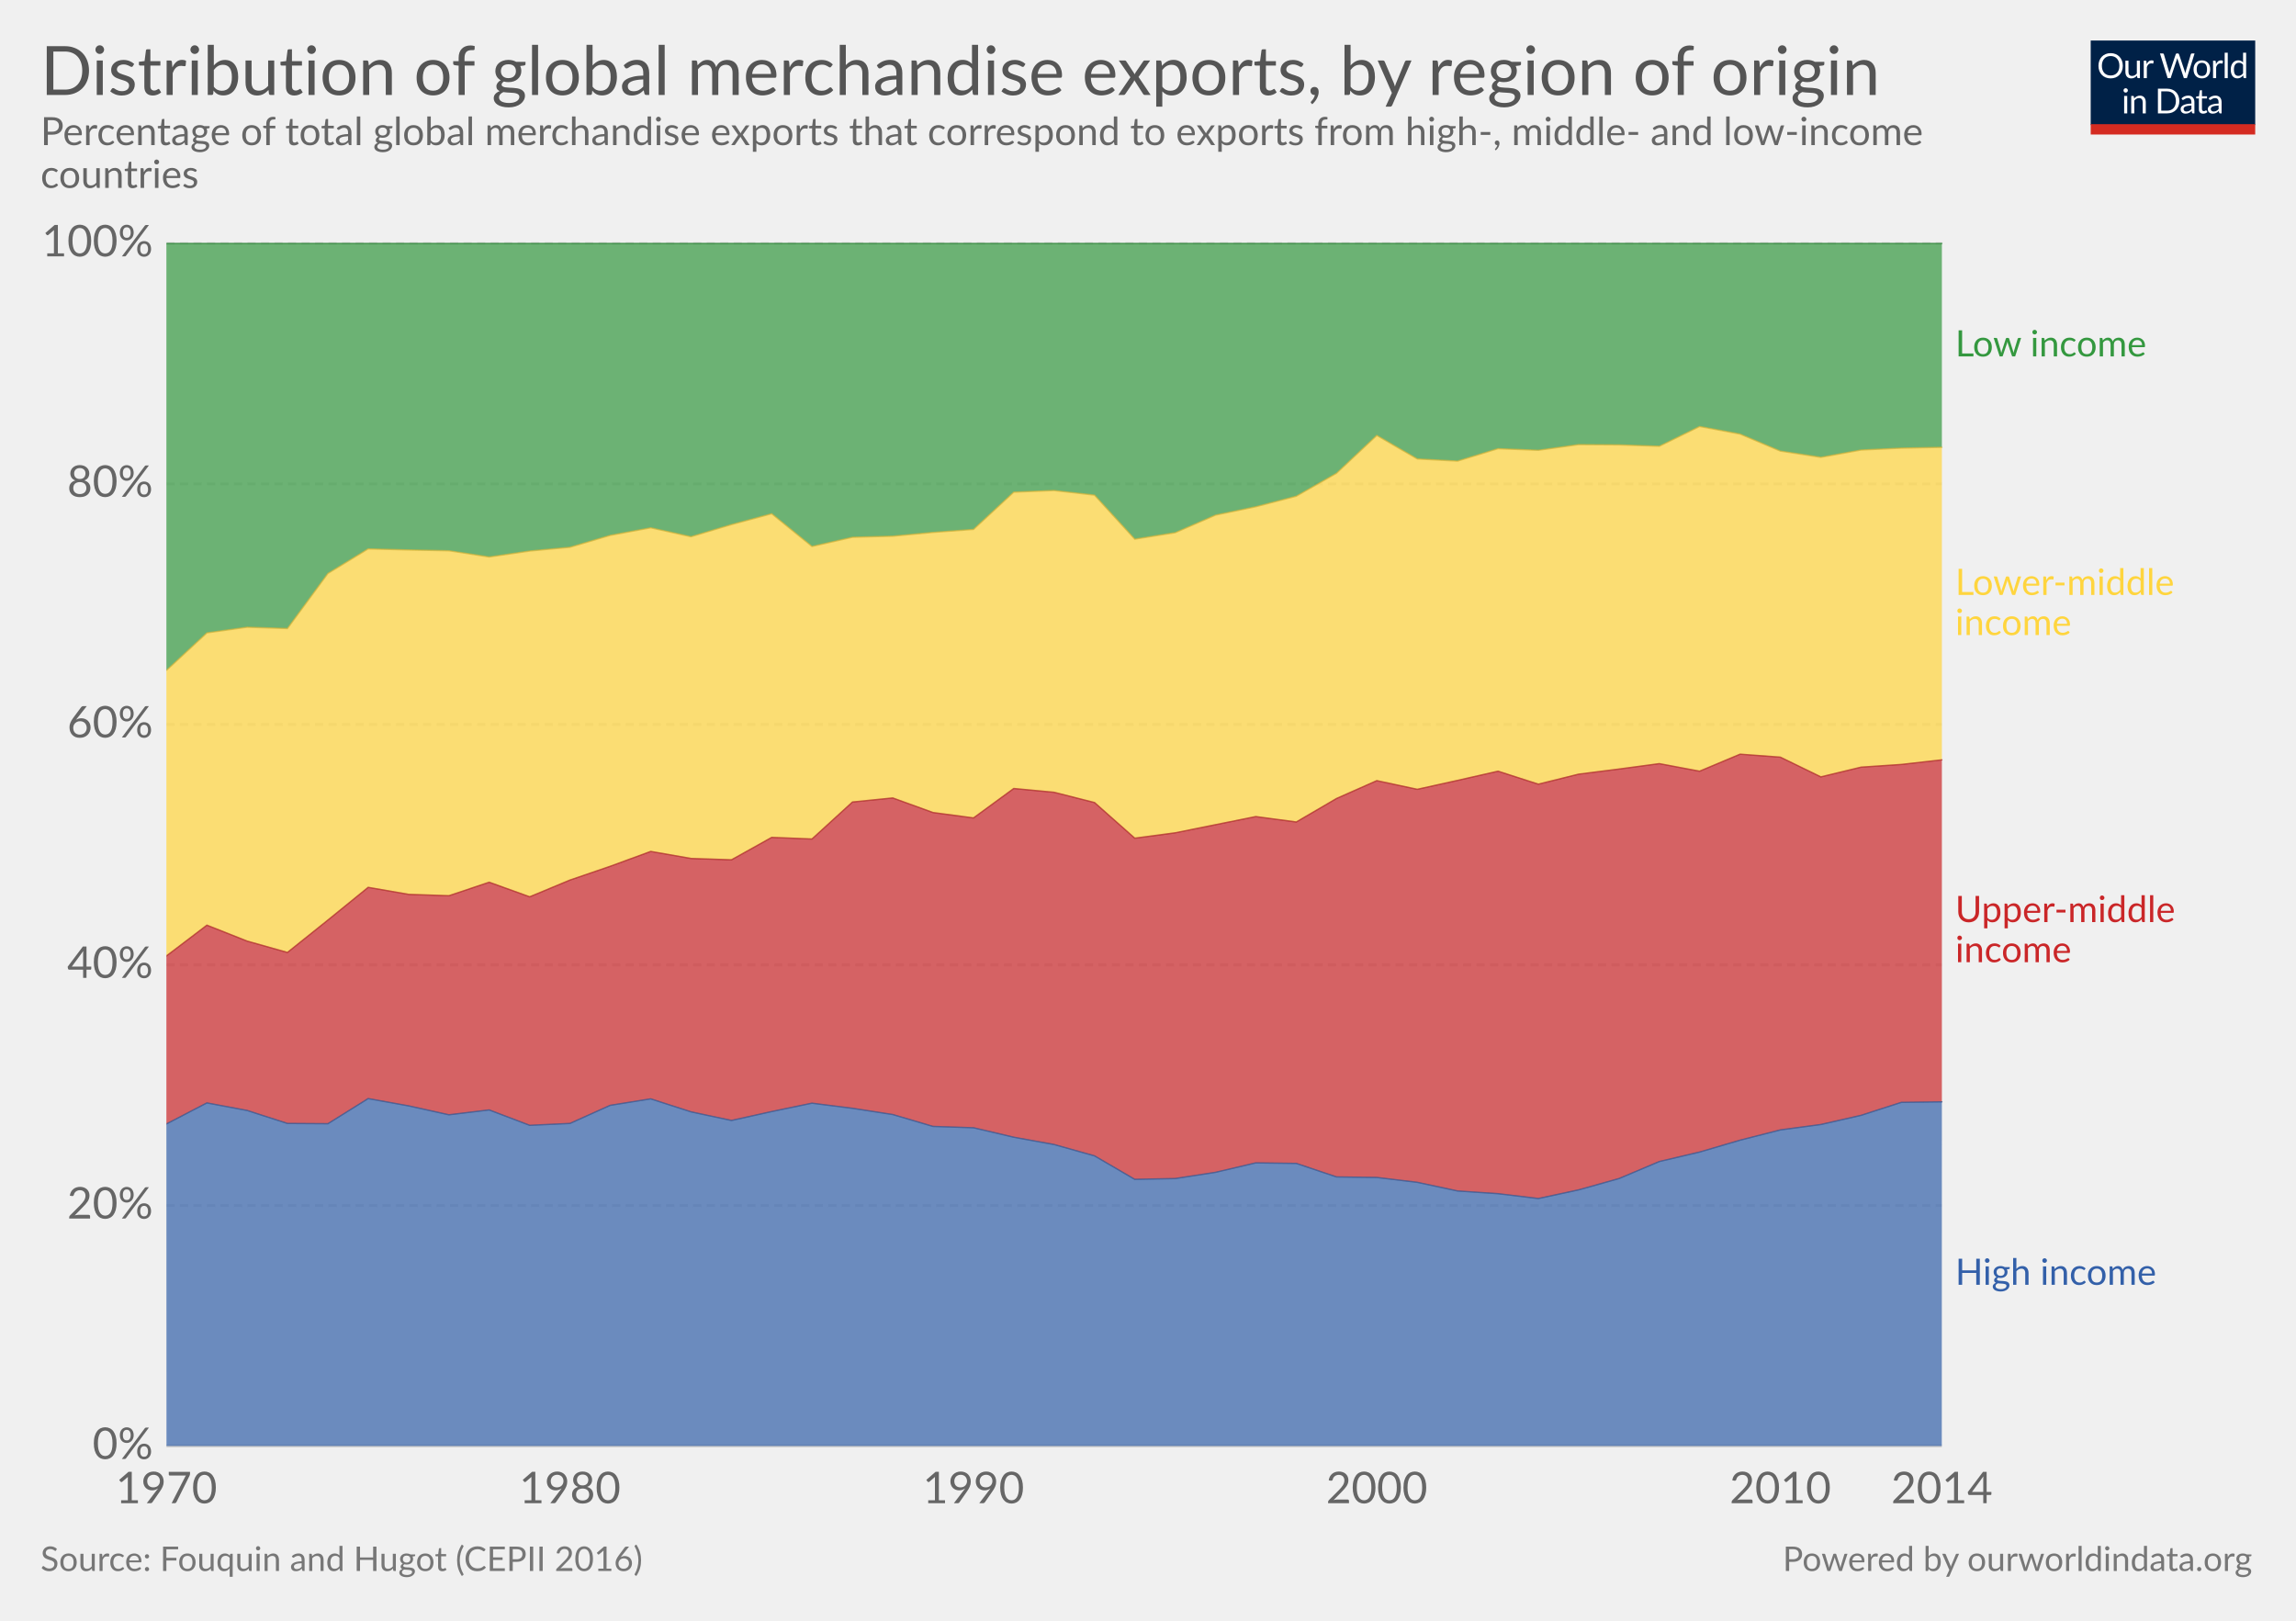
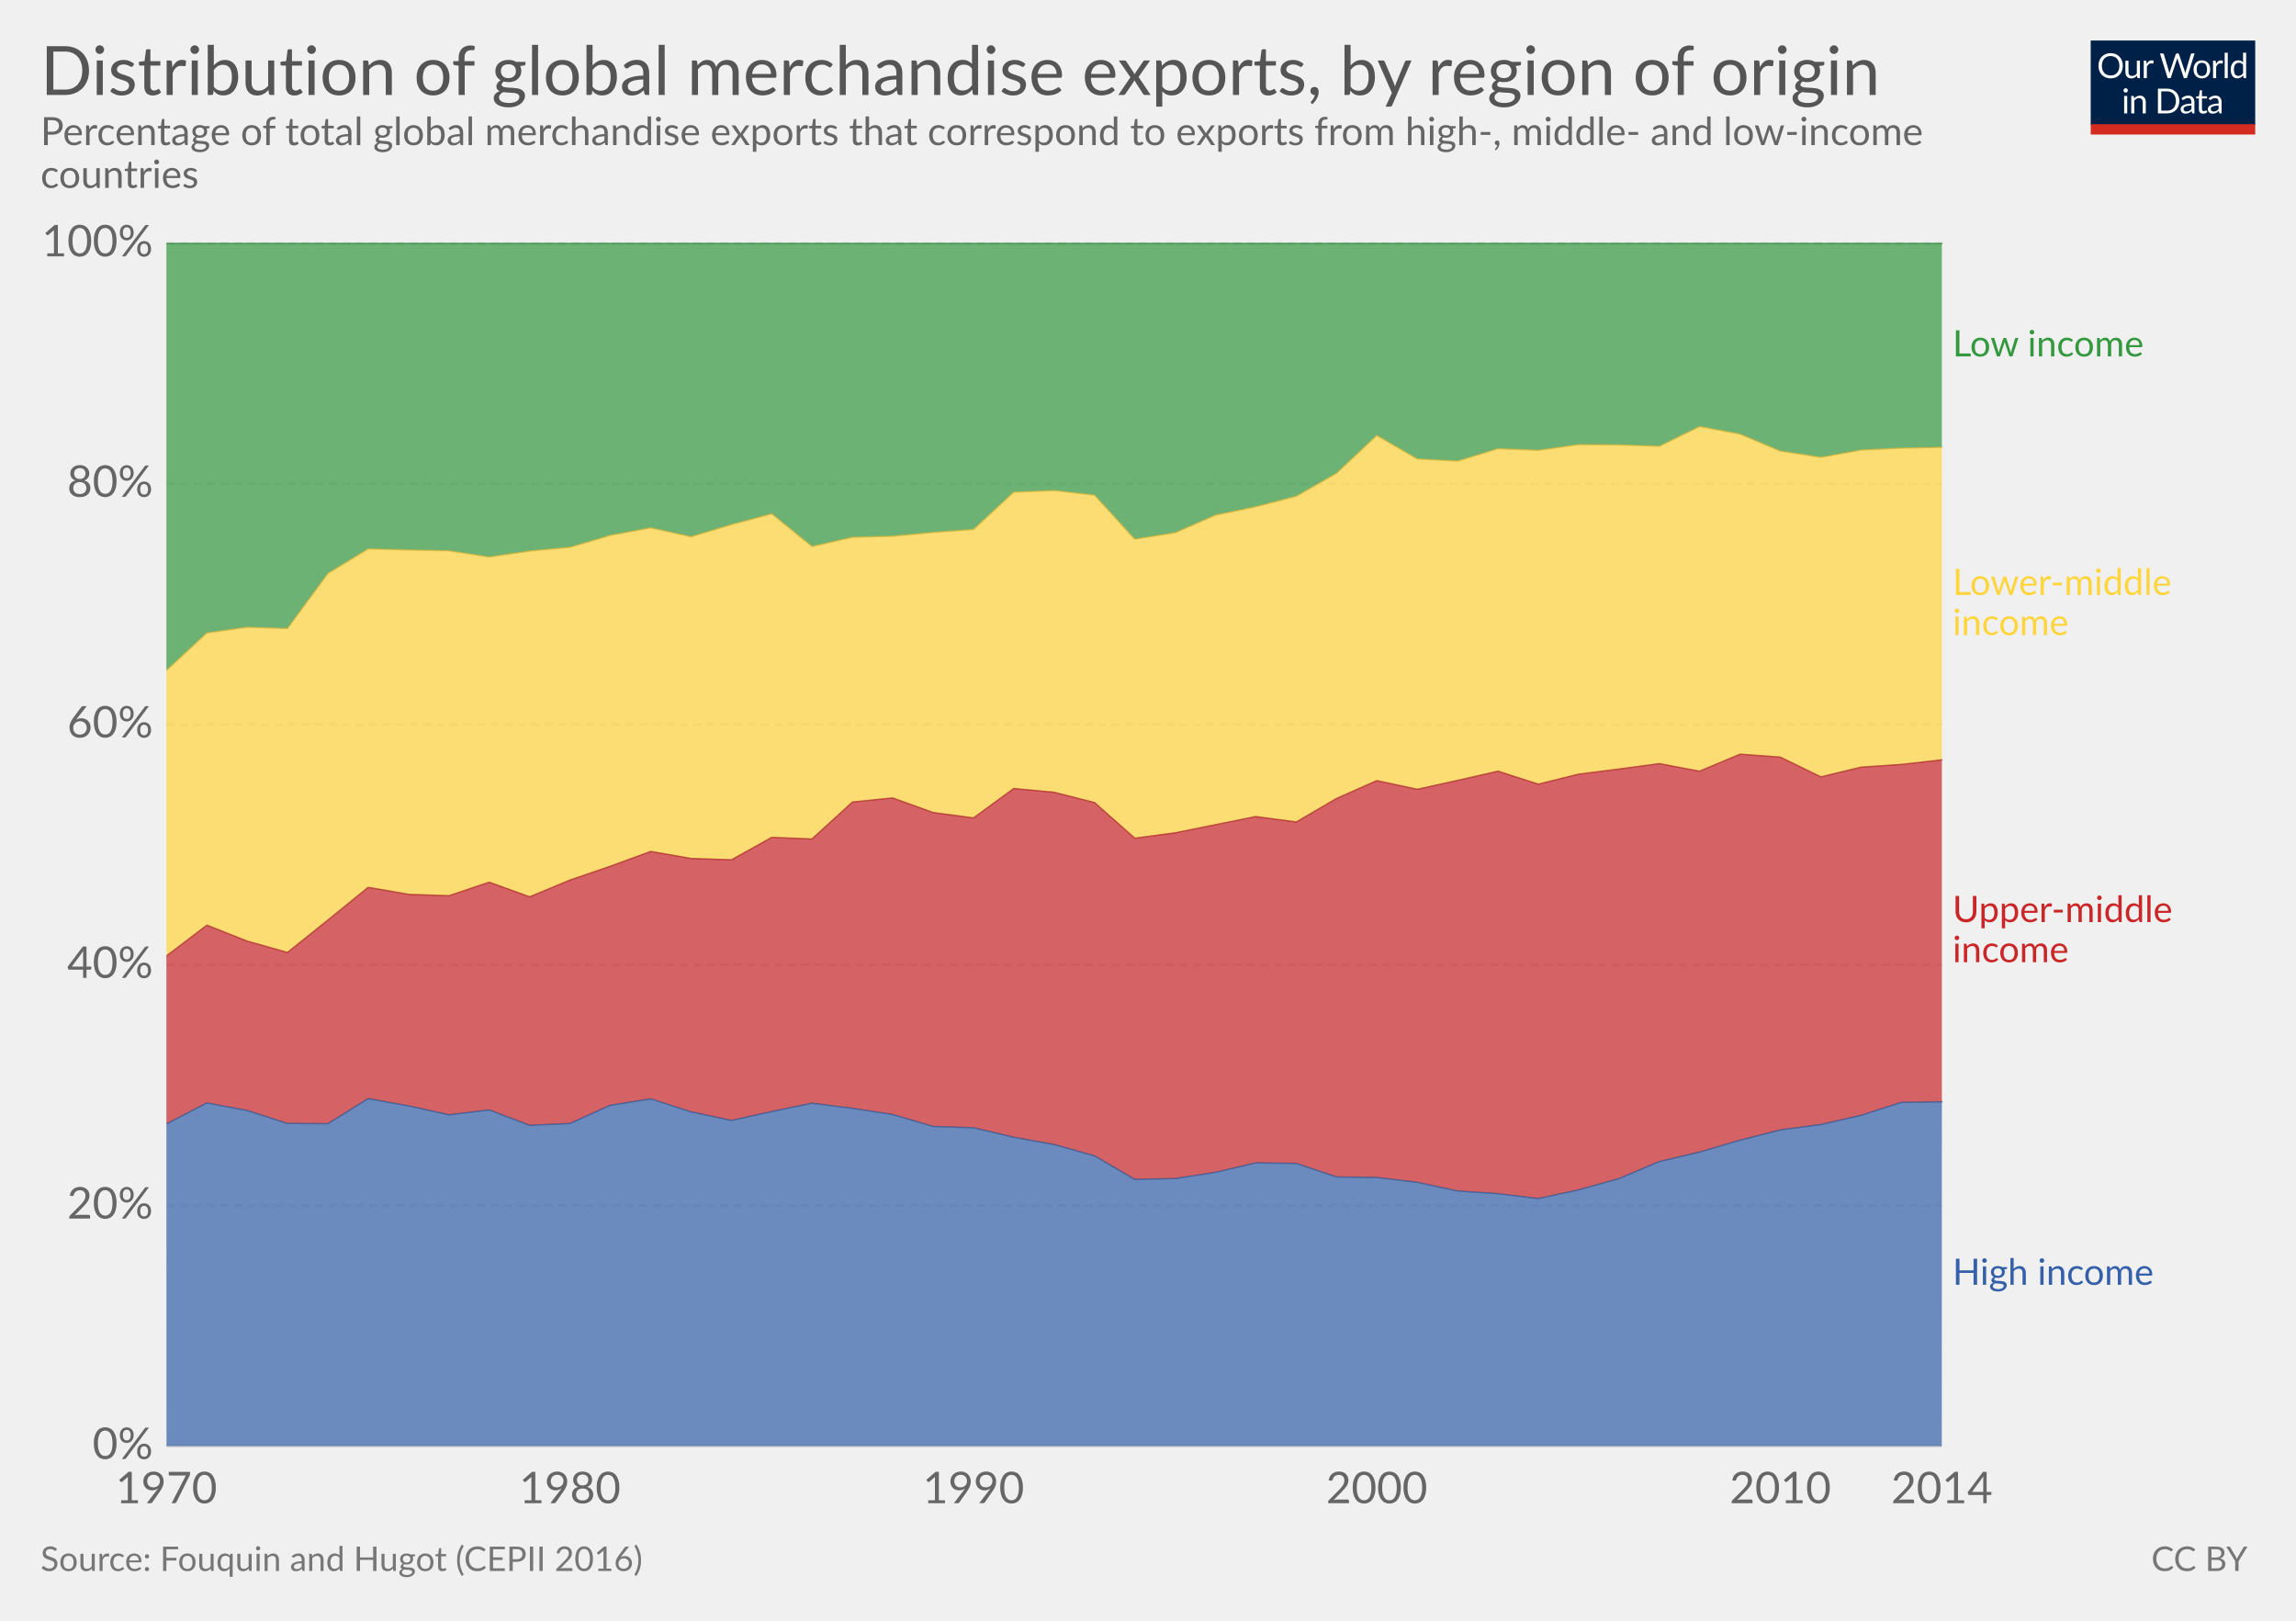
<svg xmlns="http://www.w3.org/2000/svg" version="1.1" style="font-family:Lato, 'Helvetica Neue', Helvetica, Arial, sans-serif;font-size:18px;background-color:white;text-rendering:optimizeLegibility;-webkit-font-smoothing:antialiased" width="850" height="600">
  <g class="HeaderView">
    <g transform="translate(774, 15) scale(0.29)">
      <svg width="210" height="120" viewBox="0 0 210 120" fill="none">
        <g clip-path="url(#clip0)">
          <path d="M0 0H210V107.89H0V0Z" fill="#002147" />
          <path d="M40.979 32.248C40.979 34.609 40.605 36.78 39.857 38.76C39.109 40.725 38.053 42.419 36.689 43.842C35.325 45.265 33.682 46.372 31.761 47.164C29.854 47.941 27.742 48.33 25.425 48.33C23.107 48.33 20.995 47.941 19.089 47.164C17.182 46.372 15.547 45.265 14.183 43.842C12.819 42.419 11.763 40.725 11.015 38.76C10.267 36.78 9.893 34.609 9.893 32.248C9.893 29.887 10.267 27.723 11.015 25.758C11.763 23.778 12.819 22.077 14.183 20.654C15.547 19.217 17.182 18.102 19.089 17.31C20.995 16.518 23.107 16.122 25.425 16.122C27.742 16.122 29.854 16.518 31.761 17.31C33.682 18.102 35.325 19.217 36.689 20.654C38.053 22.077 39.109 23.778 39.857 25.758C40.605 27.723 40.979 29.887 40.979 32.248ZM36.601 32.248C36.601 30.312 36.337 28.574 35.809 27.034C35.281 25.494 34.533 24.196 33.565 23.14C32.597 22.069 31.423 21.248 30.045 20.676C28.666 20.104 27.126 19.818 25.425 19.818C23.738 19.818 22.205 20.104 20.827 20.676C19.448 21.248 18.267 22.069 17.285 23.14C16.317 24.196 15.569 25.494 15.041 27.034C14.513 28.574 14.249 30.312 14.249 32.248C14.249 34.184 14.513 35.922 15.041 37.462C15.569 38.987 16.317 40.285 17.285 41.356C18.267 42.412 19.448 43.226 20.827 43.798C22.205 44.355 23.738 44.634 25.425 44.634C27.126 44.634 28.666 44.355 30.045 43.798C31.423 43.226 32.597 42.412 33.565 41.356C34.533 40.285 35.281 38.987 35.809 37.462C36.337 35.922 36.601 34.184 36.601 32.248ZM62.823 25.714V48H60.491C59.934 48 59.582 47.729 59.435 47.186L59.127 44.788C58.159 45.859 57.074 46.724 55.871 47.384C54.669 48.029 53.29 48.352 51.735 48.352C50.518 48.352 49.44 48.154 48.501 47.758C47.577 47.347 46.8 46.775 46.169 46.042C45.539 45.309 45.062 44.421 44.739 43.38C44.431 42.339 44.277 41.187 44.277 39.926V25.714H48.193V39.926C48.193 41.613 48.575 42.918 49.337 43.842C50.115 44.766 51.295 45.228 52.879 45.228C54.038 45.228 55.116 44.957 56.113 44.414C57.125 43.857 58.057 43.094 58.907 42.126V25.714H62.823ZM71.43 30.18C72.135 28.655 73 27.467 74.027 26.616C75.053 25.751 76.307 25.318 77.789 25.318C78.258 25.318 78.705 25.369 79.131 25.472C79.571 25.575 79.959 25.736 80.297 25.956L80.011 28.882C79.923 29.249 79.703 29.432 79.351 29.432C79.145 29.432 78.845 29.388 78.449 29.3C78.053 29.212 77.605 29.168 77.107 29.168C76.403 29.168 75.772 29.271 75.215 29.476C74.672 29.681 74.181 29.989 73.741 30.4C73.315 30.796 72.927 31.295 72.575 31.896C72.237 32.483 71.929 33.157 71.651 33.92V48H67.713V25.714H69.957C70.382 25.714 70.675 25.795 70.837 25.956C70.998 26.117 71.108 26.396 71.167 26.792L71.43 30.18ZM132.589 16.474L122.755 48H118.927L110.941 23.954C110.867 23.719 110.794 23.47 110.721 23.206C110.662 22.942 110.596 22.663 110.523 22.37C110.449 22.663 110.376 22.942 110.303 23.206C110.23 23.47 110.156 23.719 110.083 23.954L102.053 48H98.225L88.391 16.474H91.933C92.314 16.474 92.629 16.569 92.879 16.76C93.143 16.951 93.311 17.193 93.385 17.486L99.897 39.398C99.999 39.794 100.095 40.219 100.183 40.674C100.285 41.129 100.381 41.613 100.469 42.126C100.571 41.613 100.674 41.129 100.777 40.674C100.894 40.205 101.019 39.779 101.151 39.398L108.565 17.486C108.653 17.237 108.821 17.009 109.071 16.804C109.335 16.584 109.65 16.474 110.017 16.474H111.249C111.63 16.474 111.938 16.569 112.173 16.76C112.407 16.951 112.583 17.193 112.701 17.486L120.093 39.398C120.225 39.779 120.342 40.19 120.445 40.63C120.562 41.07 120.672 41.532 120.775 42.016C120.848 41.532 120.929 41.07 121.017 40.63C121.105 40.19 121.2 39.779 121.303 39.398L127.837 17.486C127.91 17.222 128.072 16.987 128.321 16.782C128.585 16.577 128.9 16.474 129.267 16.474H132.589ZM141.94 25.362C143.568 25.362 145.034 25.633 146.34 26.176C147.645 26.719 148.76 27.489 149.684 28.486C150.608 29.483 151.312 30.693 151.796 32.116C152.294 33.524 152.544 35.101 152.544 36.846C152.544 38.606 152.294 40.19 151.796 41.598C151.312 43.006 150.608 44.209 149.684 45.206C148.76 46.203 147.645 46.973 146.34 47.516C145.034 48.044 143.568 48.308 141.94 48.308C140.297 48.308 138.816 48.044 137.496 47.516C136.19 46.973 135.076 46.203 134.152 45.206C133.228 44.209 132.516 43.006 132.018 41.598C131.534 40.19 131.292 38.606 131.292 36.846C131.292 35.101 131.534 33.524 132.018 32.116C132.516 30.693 133.228 29.483 134.152 28.486C135.076 27.489 136.19 26.719 137.496 26.176C138.816 25.633 140.297 25.362 141.94 25.362ZM141.94 45.25C144.14 45.25 145.782 44.517 146.868 43.05C147.953 41.569 148.496 39.508 148.496 36.868C148.496 34.213 147.953 32.145 146.868 30.664C145.782 29.183 144.14 28.442 141.94 28.442C140.825 28.442 139.85 28.633 139.014 29.014C138.192 29.395 137.503 29.945 136.946 30.664C136.403 31.383 135.992 32.27 135.714 33.326C135.45 34.367 135.318 35.548 135.318 36.868C135.318 39.508 135.86 41.569 136.946 43.05C138.046 44.517 139.71 45.25 141.94 45.25ZM159.908 30.18C160.612 28.655 161.478 27.467 162.504 26.616C163.531 25.751 164.785 25.318 166.266 25.318C166.736 25.318 167.183 25.369 167.608 25.472C168.048 25.575 168.437 25.736 168.774 25.956L168.488 28.882C168.4 29.249 168.18 29.432 167.828 29.432C167.623 29.432 167.322 29.388 166.926 29.3C166.53 29.212 166.083 29.168 165.584 29.168C164.88 29.168 164.25 29.271 163.692 29.476C163.15 29.681 162.658 29.989 162.218 30.4C161.793 30.796 161.404 31.295 161.052 31.896C160.715 32.483 160.407 33.157 160.128 33.92V48H156.19V25.714H158.434C158.86 25.714 159.153 25.795 159.314 25.956C159.476 26.117 159.586 26.396 159.644 26.792L159.908 30.18ZM174.946 15.594V48H171.03V15.594H174.946ZM194.496 31.016C193.763 30.033 192.971 29.351 192.12 28.97C191.269 28.574 190.316 28.376 189.26 28.376C187.192 28.376 185.601 29.117 184.486 30.598C183.371 32.079 182.814 34.191 182.814 36.934C182.814 38.386 182.939 39.633 183.188 40.674C183.437 41.701 183.804 42.551 184.288 43.226C184.772 43.886 185.366 44.37 186.07 44.678C186.774 44.986 187.573 45.14 188.468 45.14C189.759 45.14 190.881 44.847 191.834 44.26C192.802 43.673 193.689 42.845 194.496 41.774V31.016ZM198.412 15.594V48H196.08C195.523 48 195.171 47.729 195.024 47.186L194.672 44.48C193.719 45.624 192.633 46.548 191.416 47.252C190.199 47.956 188.791 48.308 187.192 48.308C185.916 48.308 184.757 48.066 183.716 47.582C182.675 47.083 181.787 46.357 181.054 45.404C180.321 44.451 179.756 43.263 179.36 41.84C178.964 40.417 178.766 38.782 178.766 36.934C178.766 35.291 178.986 33.766 179.426 32.358C179.866 30.935 180.497 29.703 181.318 28.662C182.139 27.621 183.144 26.807 184.332 26.22C185.535 25.619 186.884 25.318 188.38 25.318C189.744 25.318 190.91 25.553 191.878 26.022C192.861 26.477 193.733 27.115 194.496 27.936V15.594H198.412ZM46.614 70.714V93H42.698V70.714H46.614ZM47.45 63.718C47.45 64.099 47.369 64.459 47.208 64.796C47.061 65.119 46.856 65.412 46.592 65.676C46.343 65.925 46.042 66.123 45.69 66.27C45.352 66.417 44.993 66.49 44.612 66.49C44.23 66.49 43.871 66.417 43.534 66.27C43.211 66.123 42.925 65.925 42.676 65.676C42.426 65.412 42.228 65.119 42.082 64.796C41.935 64.459 41.862 64.099 41.862 63.718C41.862 63.337 41.935 62.977 42.082 62.64C42.228 62.288 42.426 61.987 42.676 61.738C42.925 61.474 43.211 61.269 43.534 61.122C43.871 60.975 44.23 60.902 44.612 60.902C44.993 60.902 45.352 60.975 45.69 61.122C46.042 61.269 46.343 61.474 46.592 61.738C46.856 61.987 47.061 62.288 47.208 62.64C47.369 62.977 47.45 63.337 47.45 63.718ZM55.424 73.948C55.908 73.405 56.422 72.914 56.964 72.474C57.507 72.034 58.079 71.66 58.68 71.352C59.296 71.029 59.941 70.787 60.616 70.626C61.306 70.45 62.046 70.362 62.838 70.362C64.055 70.362 65.126 70.567 66.05 70.978C66.989 71.374 67.766 71.946 68.382 72.694C69.013 73.427 69.49 74.315 69.812 75.356C70.135 76.397 70.296 77.549 70.296 78.81V93H66.358V78.81C66.358 77.123 65.969 75.818 65.192 74.894C64.43 73.955 63.264 73.486 61.694 73.486C60.535 73.486 59.45 73.765 58.438 74.322C57.441 74.879 56.517 75.635 55.666 76.588V93H51.728V70.714H54.082C54.639 70.714 54.984 70.985 55.116 71.528L55.424 73.948ZM113.129 77.248C113.129 79.609 112.755 81.758 112.007 83.694C111.259 85.63 110.203 87.287 108.839 88.666C107.475 90.045 105.832 91.115 103.911 91.878C102.004 92.626 99.892 93 97.575 93H85.805V61.474H97.575C99.892 61.474 102.004 61.855 103.911 62.618C105.832 63.366 107.475 64.437 108.839 65.83C110.203 67.209 111.259 68.866 112.007 70.802C112.755 72.738 113.129 74.887 113.129 77.248ZM108.751 77.248C108.751 75.312 108.487 73.581 107.959 72.056C107.431 70.531 106.683 69.24 105.715 68.184C104.747 67.128 103.574 66.321 102.195 65.764C100.816 65.207 99.276 64.928 97.575 64.928H90.073V89.546H97.575C99.276 89.546 100.816 89.267 102.195 88.71C103.574 88.153 104.747 87.353 105.715 86.312C106.683 85.256 107.431 83.965 107.959 82.44C108.487 80.915 108.751 79.184 108.751 77.248ZM128.553 82.968C126.749 83.027 125.209 83.173 123.933 83.408C122.672 83.628 121.638 83.921 120.831 84.288C120.039 84.655 119.46 85.087 119.093 85.586C118.741 86.085 118.565 86.642 118.565 87.258C118.565 87.845 118.661 88.351 118.851 88.776C119.042 89.201 119.299 89.553 119.621 89.832C119.959 90.096 120.347 90.294 120.787 90.426C121.242 90.543 121.726 90.602 122.239 90.602C122.929 90.602 123.559 90.536 124.131 90.404C124.703 90.257 125.239 90.052 125.737 89.788C126.251 89.524 126.735 89.209 127.189 88.842C127.659 88.475 128.113 88.057 128.553 87.588V82.968ZM115.903 73.86C117.135 72.672 118.463 71.785 119.885 71.198C121.308 70.611 122.885 70.318 124.615 70.318C125.862 70.318 126.969 70.523 127.937 70.934C128.905 71.345 129.719 71.917 130.379 72.65C131.039 73.383 131.538 74.271 131.875 75.312C132.213 76.353 132.381 77.497 132.381 78.744V93H130.643C130.262 93 129.969 92.941 129.763 92.824C129.558 92.692 129.397 92.443 129.279 92.076L128.839 89.964C128.253 90.507 127.681 90.991 127.123 91.416C126.566 91.827 125.979 92.179 125.363 92.472C124.747 92.751 124.087 92.963 123.383 93.11C122.694 93.271 121.924 93.352 121.073 93.352C120.208 93.352 119.394 93.235 118.631 93C117.869 92.751 117.201 92.384 116.629 91.9C116.072 91.416 115.625 90.807 115.287 90.074C114.965 89.326 114.803 88.446 114.803 87.434C114.803 86.554 115.045 85.711 115.529 84.904C116.013 84.083 116.798 83.357 117.883 82.726C118.969 82.095 120.384 81.582 122.129 81.186C123.875 80.775 126.016 80.541 128.553 80.482V78.744C128.553 77.013 128.179 75.708 127.431 74.828C126.683 73.933 125.591 73.486 124.153 73.486C123.185 73.486 122.371 73.611 121.711 73.86C121.066 74.095 120.501 74.366 120.017 74.674C119.548 74.967 119.137 75.239 118.785 75.488C118.448 75.723 118.111 75.84 117.773 75.84C117.509 75.84 117.282 75.774 117.091 75.642C116.901 75.495 116.739 75.319 116.607 75.114L115.903 73.86ZM143.568 93.352C141.808 93.352 140.451 92.861 139.498 91.878C138.559 90.895 138.09 89.48 138.09 87.632V73.992H135.406C135.171 73.992 134.973 73.926 134.812 73.794C134.65 73.647 134.57 73.427 134.57 73.134V71.572L138.222 71.11L139.124 64.224C139.168 64.004 139.263 63.828 139.41 63.696C139.571 63.549 139.776 63.476 140.026 63.476H142.006V71.154H148.452V73.992H142.006V87.368C142.006 88.307 142.233 89.003 142.688 89.458C143.142 89.913 143.729 90.14 144.448 90.14C144.858 90.14 145.21 90.089 145.504 89.986C145.812 89.869 146.076 89.744 146.296 89.612C146.516 89.48 146.699 89.363 146.846 89.26C147.007 89.143 147.146 89.084 147.264 89.084C147.469 89.084 147.652 89.209 147.814 89.458L148.958 91.328C148.283 91.959 147.469 92.457 146.516 92.824C145.562 93.176 144.58 93.352 143.568 93.352ZM163.253 82.968C161.449 83.027 159.909 83.173 158.633 83.408C157.372 83.628 156.338 83.921 155.531 84.288C154.739 84.655 154.16 85.087 153.793 85.586C153.441 86.085 153.265 86.642 153.265 87.258C153.265 87.845 153.36 88.351 153.551 88.776C153.742 89.201 153.998 89.553 154.321 89.832C154.658 90.096 155.047 90.294 155.487 90.426C155.942 90.543 156.426 90.602 156.939 90.602C157.628 90.602 158.259 90.536 158.831 90.404C159.403 90.257 159.938 90.052 160.437 89.788C160.95 89.524 161.434 89.209 161.889 88.842C162.358 88.475 162.813 88.057 163.253 87.588V82.968ZM150.603 73.86C151.835 72.672 153.162 71.785 154.585 71.198C156.008 70.611 157.584 70.318 159.315 70.318C160.562 70.318 161.669 70.523 162.637 70.934C163.605 71.345 164.419 71.917 165.079 72.65C165.739 73.383 166.238 74.271 166.575 75.312C166.912 76.353 167.081 77.497 167.081 78.744V93H165.343C164.962 93 164.668 92.941 164.463 92.824C164.258 92.692 164.096 92.443 163.979 92.076L163.539 89.964C162.952 90.507 162.38 90.991 161.823 91.416C161.266 91.827 160.679 92.179 160.063 92.472C159.447 92.751 158.787 92.963 158.083 93.11C157.394 93.271 156.624 93.352 155.773 93.352C154.908 93.352 154.094 93.235 153.331 93C152.568 92.751 151.901 92.384 151.329 91.9C150.772 91.416 150.324 90.807 149.987 90.074C149.664 89.326 149.503 88.446 149.503 87.434C149.503 86.554 149.745 85.711 150.229 84.904C150.713 84.083 151.498 83.357 152.583 82.726C153.668 82.095 155.084 81.582 156.829 81.186C158.574 80.775 160.716 80.541 163.253 80.482V78.744C163.253 77.013 162.879 75.708 162.131 74.828C161.383 73.933 160.29 73.486 158.853 73.486C157.885 73.486 157.071 73.611 156.411 73.86C155.766 74.095 155.201 74.366 154.717 74.674C154.248 74.967 153.837 75.239 153.485 75.488C153.148 75.723 152.81 75.84 152.473 75.84C152.209 75.84 151.982 75.774 151.791 75.642C151.6 75.495 151.439 75.319 151.307 75.114L150.603 73.86Z" fill="white" />
          <rect y="106.789" width="210" height="13.211" fill="#D42B21" />
        </g>
        <defs>
          <clipPath id="clip0">
            <rect width="210" height="120" fill="white" />
          </clipPath>
        </defs>
      </svg>
    </g>
    <a href="https://ourworldindata.org/grapher/distribution-of-global-merchandise-exports-by-region-of-origin" target="_blank">
      <text font-size="25.20" x="15.0" y="35.2" fill="#555">
        <tspan x="15" y="35.16">Distribution of global merchandise exports, by region of origin</tspan>
      </text>
    </a>
    <text font-size="14.40" x="15.0" y="53.7" fill="#666">
      <tspan x="15" y="53.72">Percentage of total global merchandise exports that correspond to exports from high-, middle- and low-income</tspan>
      <tspan x="15" y="69.56">countries</tspan>
    </text>
  </g>
  <g class="StackedArea">
    <defs>
-       <clipPath id="boundsClip-8">
+       <clipPath id="boundsClip-7">
        <rect x="61.634" y="0" width="820" height="932.8" />
      </clipPath>
    </defs>
    <g class="AxisBoxView">
      <g class="HorizontalAxis">
        <text x="61.6" y="556.5" fill="#666" text-anchor="middle" font-size="16.2">1970</text>
        <text x="211" y="556.5" fill="#666" text-anchor="middle" font-size="16.2">1980</text>
        <text x="360.4" y="556.5" fill="#666" text-anchor="middle" font-size="16.2">1990</text>
        <text x="509.7" y="556.5" fill="#666" text-anchor="middle" font-size="16.2">2000</text>
        <text x="659.1" y="556.5" fill="#666" text-anchor="middle" font-size="16.2">2010</text>
        <text x="718.9" y="556.5" fill="#666" text-anchor="middle" font-size="16.2">2014</text>
      </g>
      <g class="VerticalAxis">
        <text x="56.63" y="535.3" fill="#666" dominant-baseline="middle" text-anchor="end" font-size="16.2">0%</text>
        <text x="56.63" y="446.3" fill="#666" dominant-baseline="middle" text-anchor="end" font-size="16.2">20%</text>
        <text x="56.63" y="357.2" fill="#666" dominant-baseline="middle" text-anchor="end" font-size="16.2">40%</text>
        <text x="56.63" y="268.2" fill="#666" dominant-baseline="middle" text-anchor="end" font-size="16.2">60%</text>
        <text x="56.63" y="179.1" fill="#666" dominant-baseline="middle" text-anchor="end" font-size="16.2">80%</text>
        <text x="56.63" y="90.1" fill="#666" dominant-baseline="middle" text-anchor="end" font-size="16.2">100%</text>
      </g>
      <g class="AxisGridLines">
        <line x1="61.63" y1="535.3" x2="718.87" y2="535.3" stroke="#ccc" />
        <line x1="61.63" y1="446.3" x2="718.87" y2="446.3" stroke="#ddd" stroke-dasharray="3,2" />
        <line x1="61.63" y1="357.2" x2="718.87" y2="357.2" stroke="#ddd" stroke-dasharray="3,2" />
        <line x1="61.63" y1="268.2" x2="718.87" y2="268.2" stroke="#ddd" stroke-dasharray="3,2" />
        <line x1="61.63" y1="179.1" x2="718.87" y2="179.1" stroke="#ddd" stroke-dasharray="3,2" />
        <line x1="61.63" y1="90.1" x2="718.87" y2="90.1" stroke="#ddd" stroke-dasharray="3,2" />
      </g>
    </g>
-     <g clip-path="url(#boundsClip-8)">
-       <g class="HeightedLegend">
+     <g clip-path="url(#boundsClip-7)">
+       <g class="HeightedLegend" style="cursor:default">
        <g class="legendMark">
          <rect x="718.865" y="121.15" width="107.225" height="13.5" fill="#fff" opacity="0" />
-           <text font-size="13.50" x="723.9" y="132.0" fill="#34983f">
-             <tspan x="723.865" y="131.95">Low income</tspan>
+           <text font-size="13.50" x="722.9" y="132.0" fill="#34983f">
+             <tspan x="722.865" y="131.95">Low income</tspan>
          </text>
        </g>
        <g class="legendMark">
          <rect x="718.865" y="209.45" width="116.135" height="28.1" fill="#fff" opacity="0" />
-           <text font-size="13.50" x="723.9" y="220.3" fill="#ffd53e">
-             <tspan x="723.865" y="220.25">Lower-middle</tspan>
-             <tspan x="723.865" y="235.1">income</tspan>
+           <text font-size="13.50" x="722.9" y="220.3" fill="#ffd53e">
+             <tspan x="722.865" y="220.25">Lower-middle</tspan>
+             <tspan x="722.865" y="235.1">income</tspan>
          </text>
        </g>
        <g class="legendMark">
          <rect x="718.865" y="330.55" width="116.135" height="28.1" fill="#fff" opacity="0" />
-           <text font-size="13.50" x="723.9" y="341.4" fill="#ca2628">
-             <tspan x="723.865" y="341.35">Upper-middle</tspan>
-             <tspan x="723.865" y="356.2">income</tspan>
+           <text font-size="13.50" x="722.9" y="341.4" fill="#ca2628">
+             <tspan x="722.865" y="341.35">Upper-middle</tspan>
+             <tspan x="722.865" y="356.2">income</tspan>
          </text>
        </g>
        <g class="legendMark">
          <rect x="718.865" y="464.85" width="110.195" height="13.5" fill="#fff" opacity="0" />
-           <text font-size="13.50" x="723.9" y="475.7" fill="#3360a9">
-             <tspan x="723.865" y="475.65">High income</tspan>
+           <text font-size="13.50" x="722.9" y="475.7" fill="#3360a9">
+             <tspan x="722.865" y="475.65">High income</tspan>
          </text>
        </g>
      </g>
      <g class="Areas">
        <rect x="61.634" y="90.1" width="657.231" height="445.2" opacity="0" fill="rgba(255,255,255,0)" />
        <path class="High-income_0-area" stroke-linecap="round" d="M61.6 416.1L76.6 408.3L91.5 411.1L106.4 415.9L121.4 416L136.3 406.7L151.3 409.4L166.2 412.7L181.1 410.9L196.1 416.6L211 415.9L225.9 409.2L240.9 406.8L255.8 411.6L270.8 414.8L285.7 411.5L300.6 408.4L315.6 410.3L330.5 412.6L345.4 417L360.4 417.5L375.3 421L390.2 423.7L405.2 427.9L420.1 436.6L435.1 436.3L450 434L464.9 430.5L479.9 430.7L494.8 435.7L509.7 435.9L524.7 437.7L539.6 440.9L554.6 441.9L569.5 443.7L584.4 440.5L599.4 436.3L614.3 430L629.2 426.5L644.2 422.1L659.1 418.3L674.1 416.3L689 412.9L703.9 408.1L718.9 407.9L718.865 535.3L61.634 535.3" fill="#3360a9" fill-opacity="0.7" />
        <path class="Upper__002dmiddle-income_0-area" stroke-linecap="round" d="M61.6 353.9L76.6 342.5L91.5 348.4L106.4 352.6L121.4 340.6L136.3 328.5L151.3 331.1L166.2 331.6L181.1 326.6L196.1 332L211 325.8L225.9 320.7L240.9 315.2L255.8 317.8L270.8 318.3L285.7 310L300.6 310.6L315.6 296.9L330.5 295.4L345.4 300.8L360.4 302.8L375.3 291.9L390.2 293.3L405.2 297.1L420.1 310.3L435.1 308.3L450 305.3L464.9 302.3L479.9 304.3L494.8 295.6L509.7 289L524.7 292.2L539.6 288.9L554.6 285.5L569.5 290.3L584.4 286.6L599.4 284.7L614.3 282.7L629.2 285.5L644.2 279.2L659.1 280.3L674.1 287.6L689 284L703.9 283L718.9 281.3L718.9 407.9L703.9 408.1L689 412.9L674.1 416.3L659.1 418.3L644.2 422.1L629.2 426.5L614.3 430L599.4 436.3L584.4 440.5L569.5 443.7L554.6 441.9L539.6 440.9L524.7 437.7L509.7 435.9L494.8 435.7L479.9 430.7L464.9 430.5L450 434L435.1 436.3L420.1 436.6L405.2 427.9L390.2 423.7L375.3 421L360.4 417.5L345.4 417L330.5 412.6L315.6 410.3L300.6 408.4L285.7 411.5L270.8 414.8L255.8 411.6L240.9 406.8L225.9 409.2L211 415.9L196.1 416.6L181.1 410.9L166.2 412.7L151.3 409.4L136.3 406.7L121.4 416L106.4 415.9L91.5 411.1L76.6 408.3L61.6 416.1" fill="#ca2628" fill-opacity="0.7" />
        <path class="Lower__002dmiddle-income_0-area" stroke-linecap="round" d="M61.6 248.2L76.6 234.3L91.5 232.2L106.4 232.7L121.4 212.3L136.3 203.2L151.3 203.6L166.2 203.9L181.1 206.2L196.1 204L211 202.6L225.9 198.2L240.9 195.4L255.8 198.7L270.8 194.2L285.7 190.2L300.6 202.3L315.6 198.9L330.5 198.5L345.4 197.1L360.4 196L375.3 182.2L390.2 181.6L405.2 183.3L420.1 199.6L435.1 197.2L450 190.7L464.9 187.6L479.9 183.7L494.8 175.2L509.7 161.2L524.7 169.9L539.6 170.7L554.6 166.1L569.5 166.7L584.4 164.6L599.4 164.7L614.3 165.2L629.2 157.9L644.2 160.7L659.1 167L674.1 169.3L689 166.6L703.9 165.9L718.9 165.6L718.9 281.3L703.9 283L689 284L674.1 287.6L659.1 280.3L644.2 279.2L629.2 285.5L614.3 282.7L599.4 284.7L584.4 286.6L569.5 290.3L554.6 285.5L539.6 288.9L524.7 292.2L509.7 289L494.8 295.6L479.9 304.3L464.9 302.3L450 305.3L435.1 308.3L420.1 310.3L405.2 297.1L390.2 293.3L375.3 291.9L360.4 302.8L345.4 300.8L330.5 295.4L315.6 296.9L300.6 310.6L285.7 310L270.8 318.3L255.8 317.8L240.9 315.2L225.9 320.7L211 325.8L196.1 332L181.1 326.6L166.2 331.6L151.3 331.1L136.3 328.5L121.4 340.6L106.4 352.6L91.5 348.4L76.6 342.5L61.6 353.9" fill="#ffd53e" fill-opacity="0.7" />
        <path class="Low-income_0-area" stroke-linecap="round" d="M61.6 90.1L76.6 90.1L91.5 90.1L106.4 90.1L121.4 90.1L136.3 90.1L151.3 90.1L166.2 90.1L181.1 90.1L196.1 90.1L211 90.1L225.9 90.1L240.9 90.1L255.8 90.1L270.8 90.1L285.7 90.1L300.6 90.1L315.6 90.1L330.5 90.1L345.4 90.1L360.4 90.1L375.3 90.1L390.2 90.1L405.2 90.1L420.1 90.1L435.1 90.1L450 90.1L464.9 90.1L479.9 90.1L494.8 90.1L509.7 90.1L524.7 90.1L539.6 90.1L554.6 90.1L569.5 90.1L584.4 90.1L599.4 90.1L614.3 90.1L629.2 90.1L644.2 90.1L659.1 90.1L674.1 90.1L689 90.1L703.9 90.1L718.9 90.1L718.9 165.6L703.9 165.9L689 166.6L674.1 169.3L659.1 167L644.2 160.7L629.2 157.9L614.3 165.2L599.4 164.7L584.4 164.6L569.5 166.7L554.6 166.1L539.6 170.7L524.7 169.9L509.7 161.2L494.8 175.2L479.9 183.7L464.9 187.6L450 190.7L435.1 197.2L420.1 199.6L405.2 183.3L390.2 181.6L375.3 182.2L360.4 196L345.4 197.1L330.5 198.5L315.6 198.9L300.6 202.3L285.7 190.2L270.8 194.2L255.8 198.7L240.9 195.4L225.9 198.2L211 202.6L196.1 204L181.1 206.2L166.2 203.9L151.3 203.6L136.3 203.2L121.4 212.3L106.4 232.7L91.5 232.2L76.6 234.3L61.6 248.2" fill="#34983f" fill-opacity="0.7" />
        <path class="High-income_0-border" stroke-linecap="round" d="M61.6 416.1L76.6 408.3L91.5 411.1L106.4 415.9L121.4 416L136.3 406.7L151.3 409.4L166.2 412.7L181.1 410.9L196.1 416.6L211 415.9L225.9 409.2L240.9 406.8L255.8 411.6L270.8 414.8L285.7 411.5L300.6 408.4L315.6 410.3L330.5 412.6L345.4 417L360.4 417.5L375.3 421L390.2 423.7L405.2 427.9L420.1 436.6L435.1 436.3L450 434L464.9 430.5L479.9 430.7L494.8 435.7L509.7 435.9L524.7 437.7L539.6 440.9L554.6 441.9L569.5 443.7L584.4 440.5L599.4 436.3L614.3 430L629.2 426.5L644.2 422.1L659.1 418.3L674.1 416.3L689 412.9L703.9 408.1L718.9 407.9" stroke="rgb(43, 80, 141)" stroke-opacity="0.7" stroke-width="0.5" fill="none" />
        <path class="Upper__002dmiddle-income_0-border" stroke-linecap="round" d="M61.6 353.9L76.6 342.5L91.5 348.4L106.4 352.6L121.4 340.6L136.3 328.5L151.3 331.1L166.2 331.6L181.1 326.6L196.1 332L211 325.8L225.9 320.7L240.9 315.2L255.8 317.8L270.8 318.3L285.7 310L300.6 310.6L315.6 296.9L330.5 295.4L345.4 300.8L360.4 302.8L375.3 291.9L390.2 293.3L405.2 297.1L420.1 310.3L435.1 308.3L450 305.3L464.9 302.3L479.9 304.3L494.8 295.6L509.7 289L524.7 292.2L539.6 288.9L554.6 285.5L569.5 290.3L584.4 286.6L599.4 284.7L614.3 282.7L629.2 285.5L644.2 279.2L659.1 280.3L674.1 287.6L689 284L703.9 283L718.9 281.3" stroke="rgb(169, 32, 33)" stroke-opacity="0.7" stroke-width="0.5" fill="none" />
        <path class="Lower__002dmiddle-income_0-border" stroke-linecap="round" d="M61.6 248.2L76.6 234.3L91.5 232.2L106.4 232.7L121.4 212.3L136.3 203.2L151.3 203.6L166.2 203.9L181.1 206.2L196.1 204L211 202.6L225.9 198.2L240.9 195.4L255.8 198.7L270.8 194.2L285.7 190.2L300.6 202.3L315.6 198.9L330.5 198.5L345.4 197.1L360.4 196L375.3 182.2L390.2 181.6L405.2 183.3L420.1 199.6L435.1 197.2L450 190.7L464.9 187.6L479.9 183.7L494.8 175.2L509.7 161.2L524.7 169.9L539.6 170.7L554.6 166.1L569.5 166.7L584.4 164.6L599.4 164.7L614.3 165.2L629.2 157.9L644.2 160.7L659.1 167L674.1 169.3L689 166.6L703.9 165.9L718.9 165.6" stroke="rgb(213, 178, 52)" stroke-opacity="0.7" stroke-width="0.5" fill="none" />
        <path class="Low-income_0-border" stroke-linecap="round" d="M61.6 90.1L76.6 90.1L91.5 90.1L106.4 90.1L121.4 90.1L136.3 90.1L151.3 90.1L166.2 90.1L181.1 90.1L196.1 90.1L211 90.1L225.9 90.1L240.9 90.1L255.8 90.1L270.8 90.1L285.7 90.1L300.6 90.1L315.6 90.1L330.5 90.1L345.4 90.1L360.4 90.1L375.3 90.1L390.2 90.1L405.2 90.1L420.1 90.1L435.1 90.1L450 90.1L464.9 90.1L479.9 90.1L494.8 90.1L509.7 90.1L524.7 90.1L539.6 90.1L554.6 90.1L569.5 90.1L584.4 90.1L599.4 90.1L614.3 90.1L629.2 90.1L644.2 90.1L659.1 90.1L674.1 90.1L689 90.1L703.9 90.1L718.9 90.1" stroke="rgb(44, 127, 53)" stroke-opacity="0.7" stroke-width="0.5" fill="none" />
      </g>
    </g>
  </g>
  <g class="SourcesFooter" style="fill:#777">
    <g class="clickable" style="fill:#777">
      <text font-size="12.60" x="15.0" y="581.6">
        <tspan x="15" y="581.58">Source: Fouquin and Hugot (CEPII 2016)</tspan>
      </text>
    </g>
-     <text font-size="12.60" x="660.0" y="581.6">
-       <tspan x="659.986" y="581.58">
-         <a href="https://ourworldindata.org" target="_blank">Powered by ourworldindata.org</a>
+     <text font-size="12.60" x="796.4" y="581.6">
+       <tspan x="796.444" y="581.58">
+         <a style="fill: #777;" class="cclogo" href="http://creativecommons.org/licenses/by/4.0/deed.en_US" target="_blank">CC BY</a>
      </tspan>
    </text>
  </g>
</svg>
